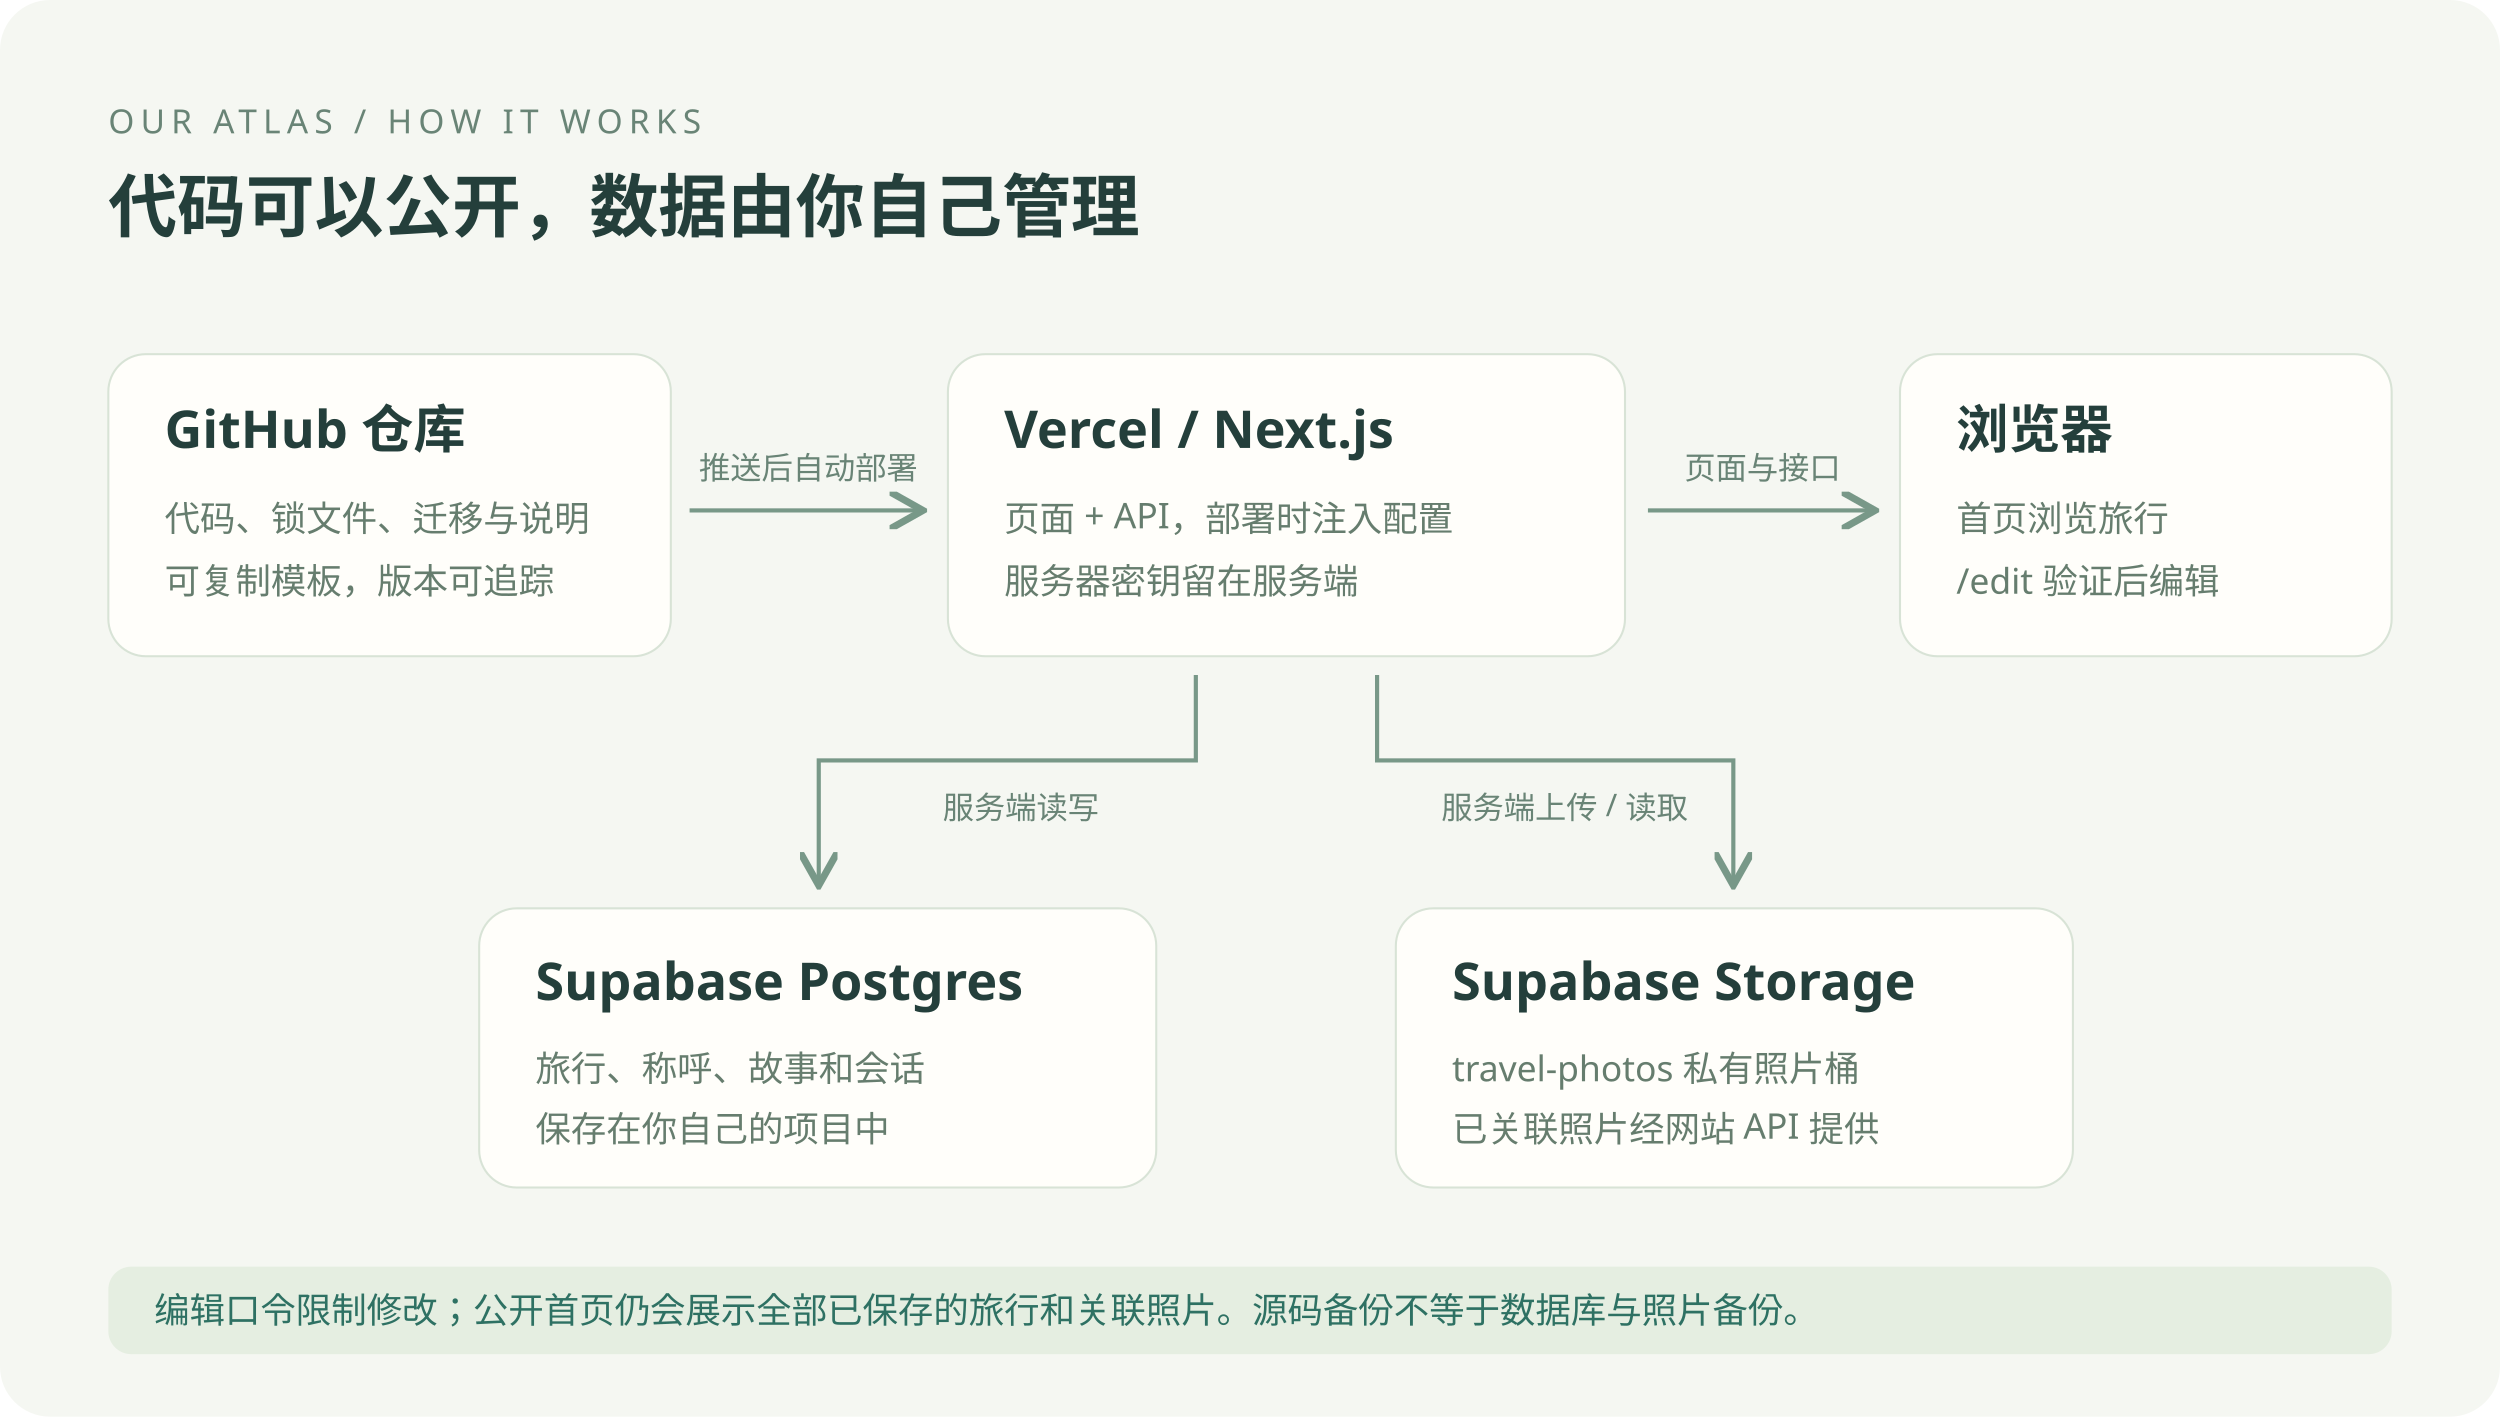
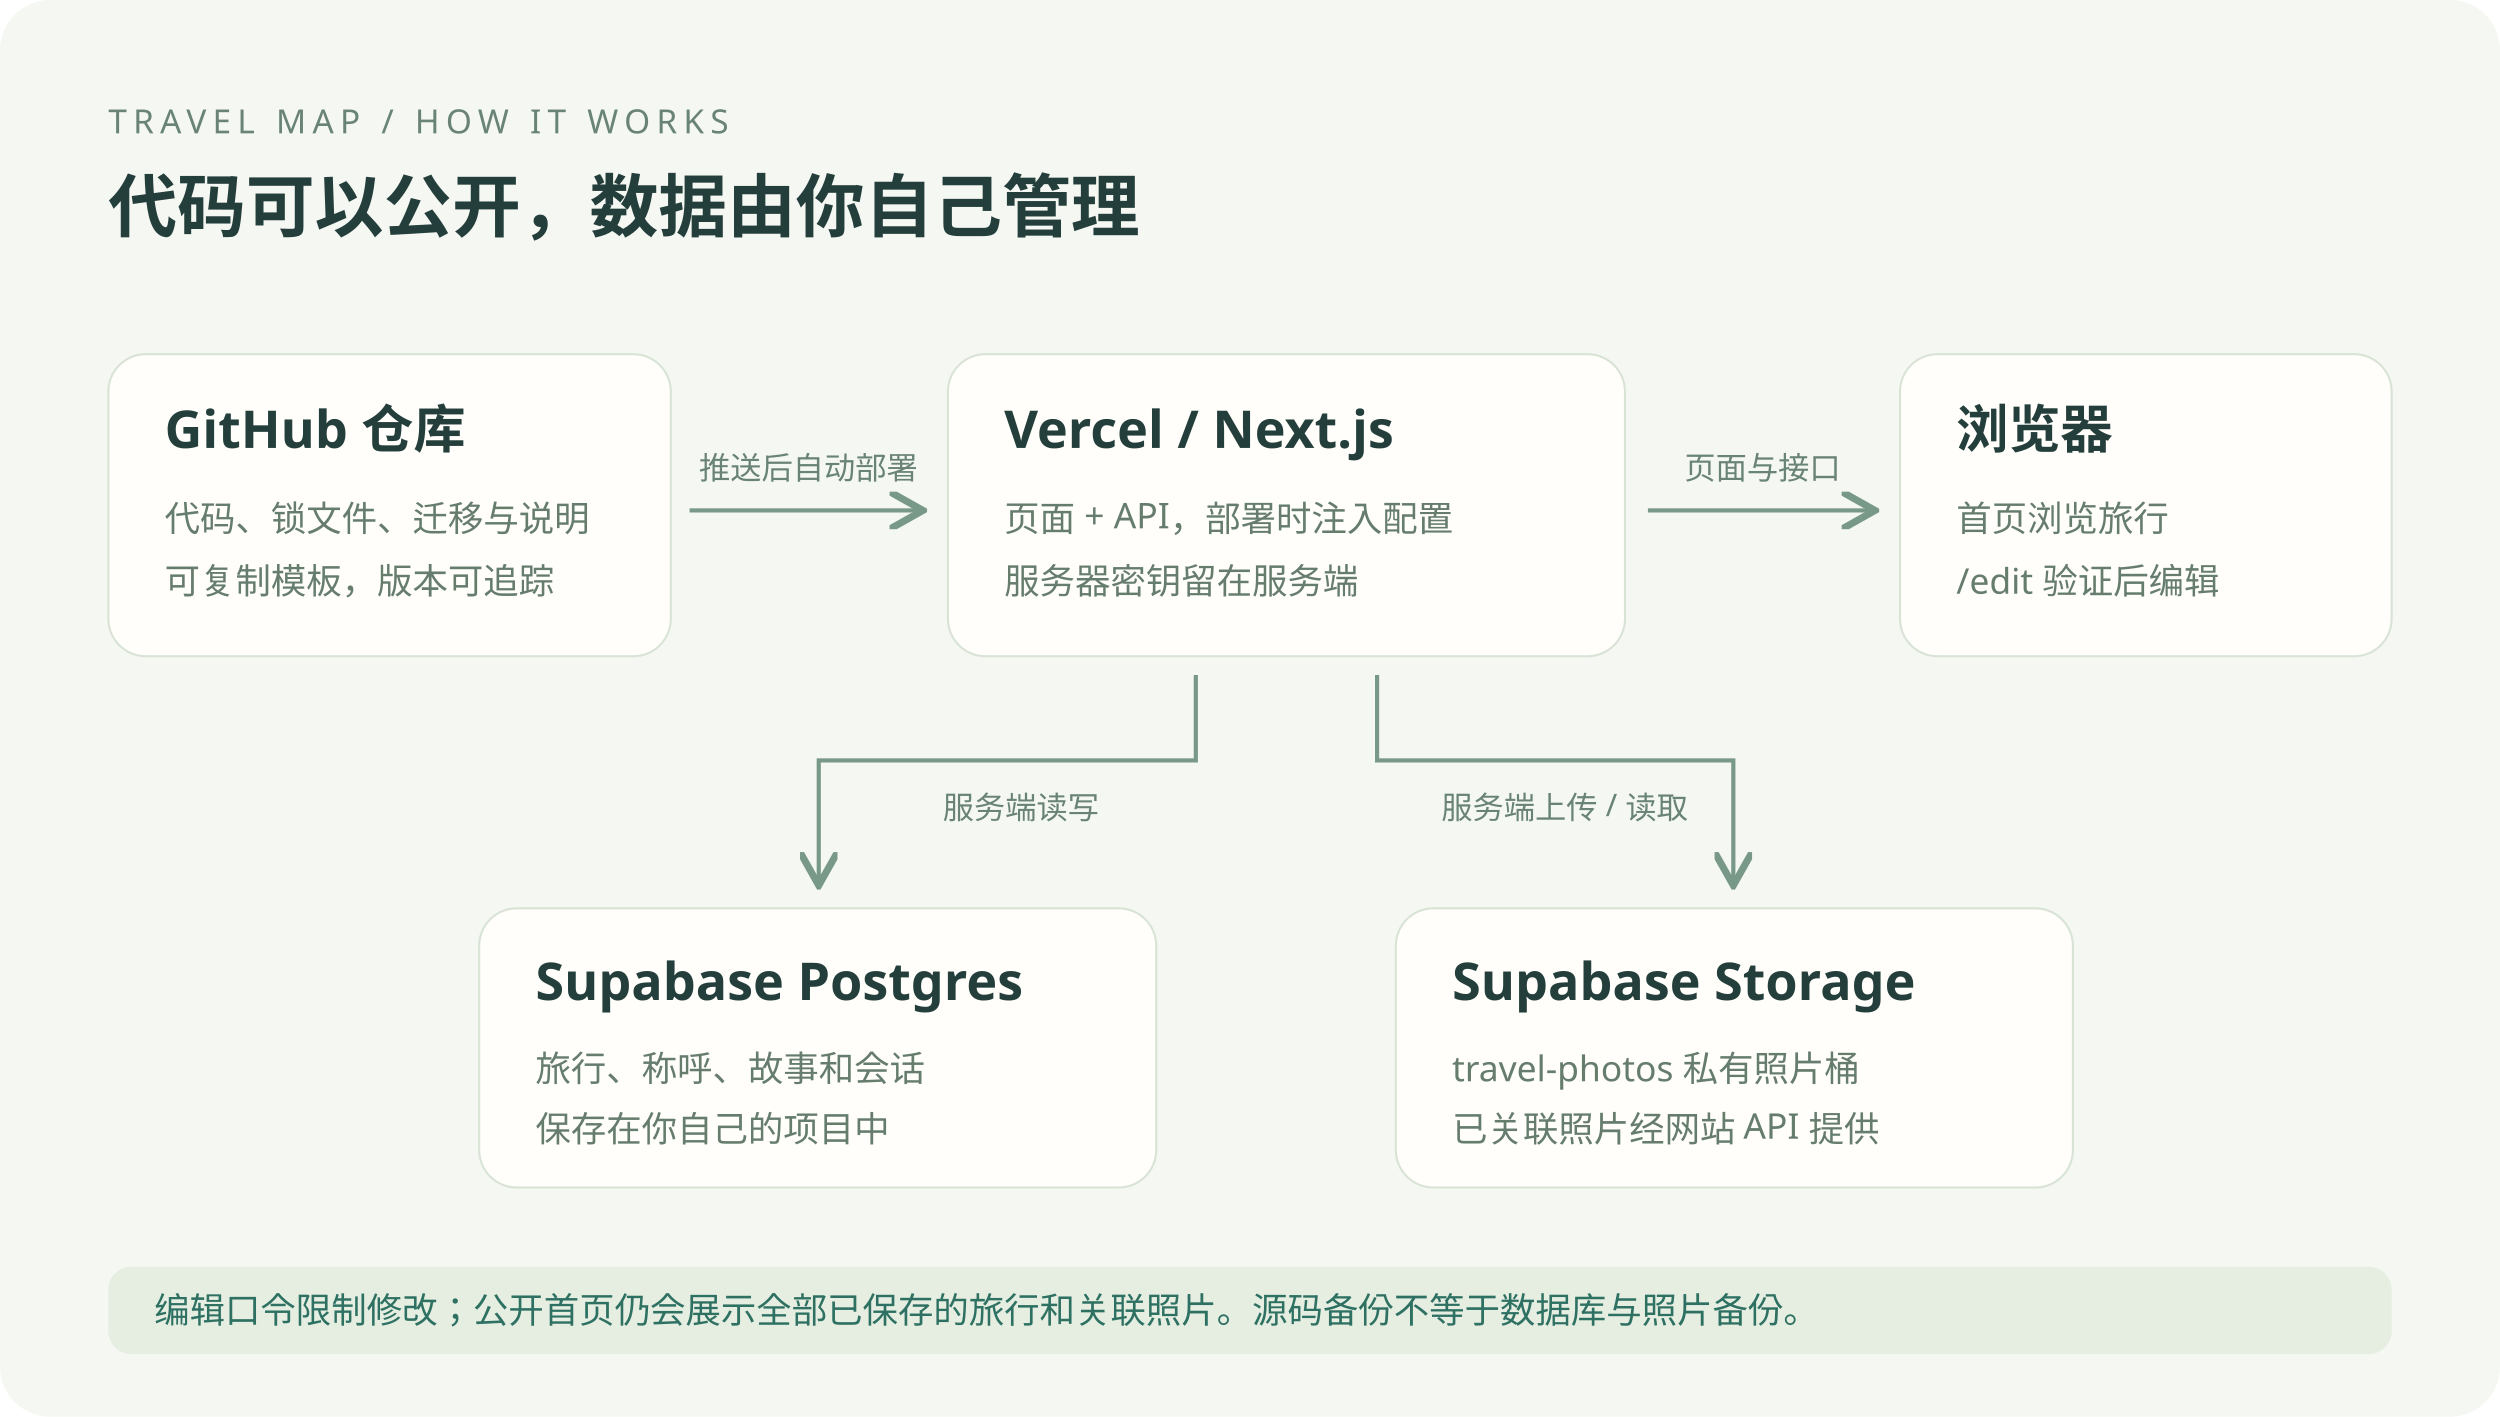
<svg xmlns="http://www.w3.org/2000/svg" width="1200" height="680" viewBox="0 0 1200 680" role="img" aria-labelledby="title desc">
  <defs>
    <marker id="arrow" markerWidth="9" markerHeight="9" refX="8" refY="4.5" orient="auto">
      <path d="M0 0 8 4.5 0 9" fill="none" stroke="#789888" stroke-width="1.7" />
    </marker>
  </defs>
  <rect width="1200" height="680" rx="24" fill="#f5f7f2" />
  <g font-family="Microsoft YaHei, PingFang SC, sans-serif">
-     <text x="52" y="64" font-size="16" letter-spacing="3" fill="#698476">OUR ATLAS / HOW IT WORKS</text>
+     <text x="52" y="64" font-size="16" letter-spacing="3" fill="#698476">TRAVEL MAP / HOW IT WORKS</text>
    <text x="52" y="111" font-size="33" font-weight="700" fill="#243f3b">代码可以公开，数据由你自己管理</text>
    <g fill="#fffefa" stroke="#d8e3d6">
      <rect x="52" y="170" width="270" height="145" rx="18" />
      <rect x="455" y="170" width="325" height="145" rx="18" />
      <rect x="912" y="170" width="236" height="145" rx="18" />
      <rect x="230" y="436" width="325" height="134" rx="18" />
      <rect x="670" y="436" width="325" height="134" rx="18" />
    </g>
    <g font-size="25" font-weight="700" fill="#243f3b">
      <text x="79" y="215">GitHub 仓库</text>
      <text x="482" y="215">Vercel / Next.js</text>
      <text x="939" y="215">浏览器</text>
      <text x="257" y="480">Supabase Postgres</text>
      <text x="697" y="480">Supabase Storage</text>
    </g>
    <g font-size="17" fill="#667d6e">
      <text x="79" y="255">代码、锁文件、迁移与说明</text>
      <text x="79" y="285">可复制模板，版本可追踪</text>
      <text x="482" y="255">页面 + API，部署时注入配置</text>
      <text x="482" y="285">服务器密钥留在服务端</text>
      <text x="939" y="255">首页浏览旅行</text>
      <text x="939" y="285">/edit 验证后编辑</text>
      <text x="257" y="519">旅行、称呼、故事和会话</text>
      <text x="257" y="548">保存在你自己的项目中</text>
      <text x="697" y="519">travel-photos 私有照片桶</text>
      <text x="697" y="548">已关联照片经网站 API 提供</text>
    </g>
    <g fill="none" stroke="#789888" stroke-width="2" marker-end="url(#arrow)">
      <path d="M331 245H443" />
      <path d="M791 245H900" />
      <path d="M574 324V365H393V425" />
      <path d="M661 324V365H832V425" />
    </g>
    <g font-size="15" fill="#698476" text-anchor="middle">
      <text x="388" y="230">推送后自动部署</text>
      <text x="846" y="230">页面与接口</text>
      <text x="490" y="393">服务端读写</text>
      <text x="751" y="393">服务端上传 / 读取</text>
    </g>
    <rect x="52" y="608" width="1096" height="42" rx="11" fill="#e5eee1" />
    <text x="74" y="635" font-size="17" fill="#2e7163">编辑口令限制修改；公开首页仍会展示全部已保存的旅行和关联照片。源码备份不等于数据库与照片备份。</text>
  </g>
</svg>
